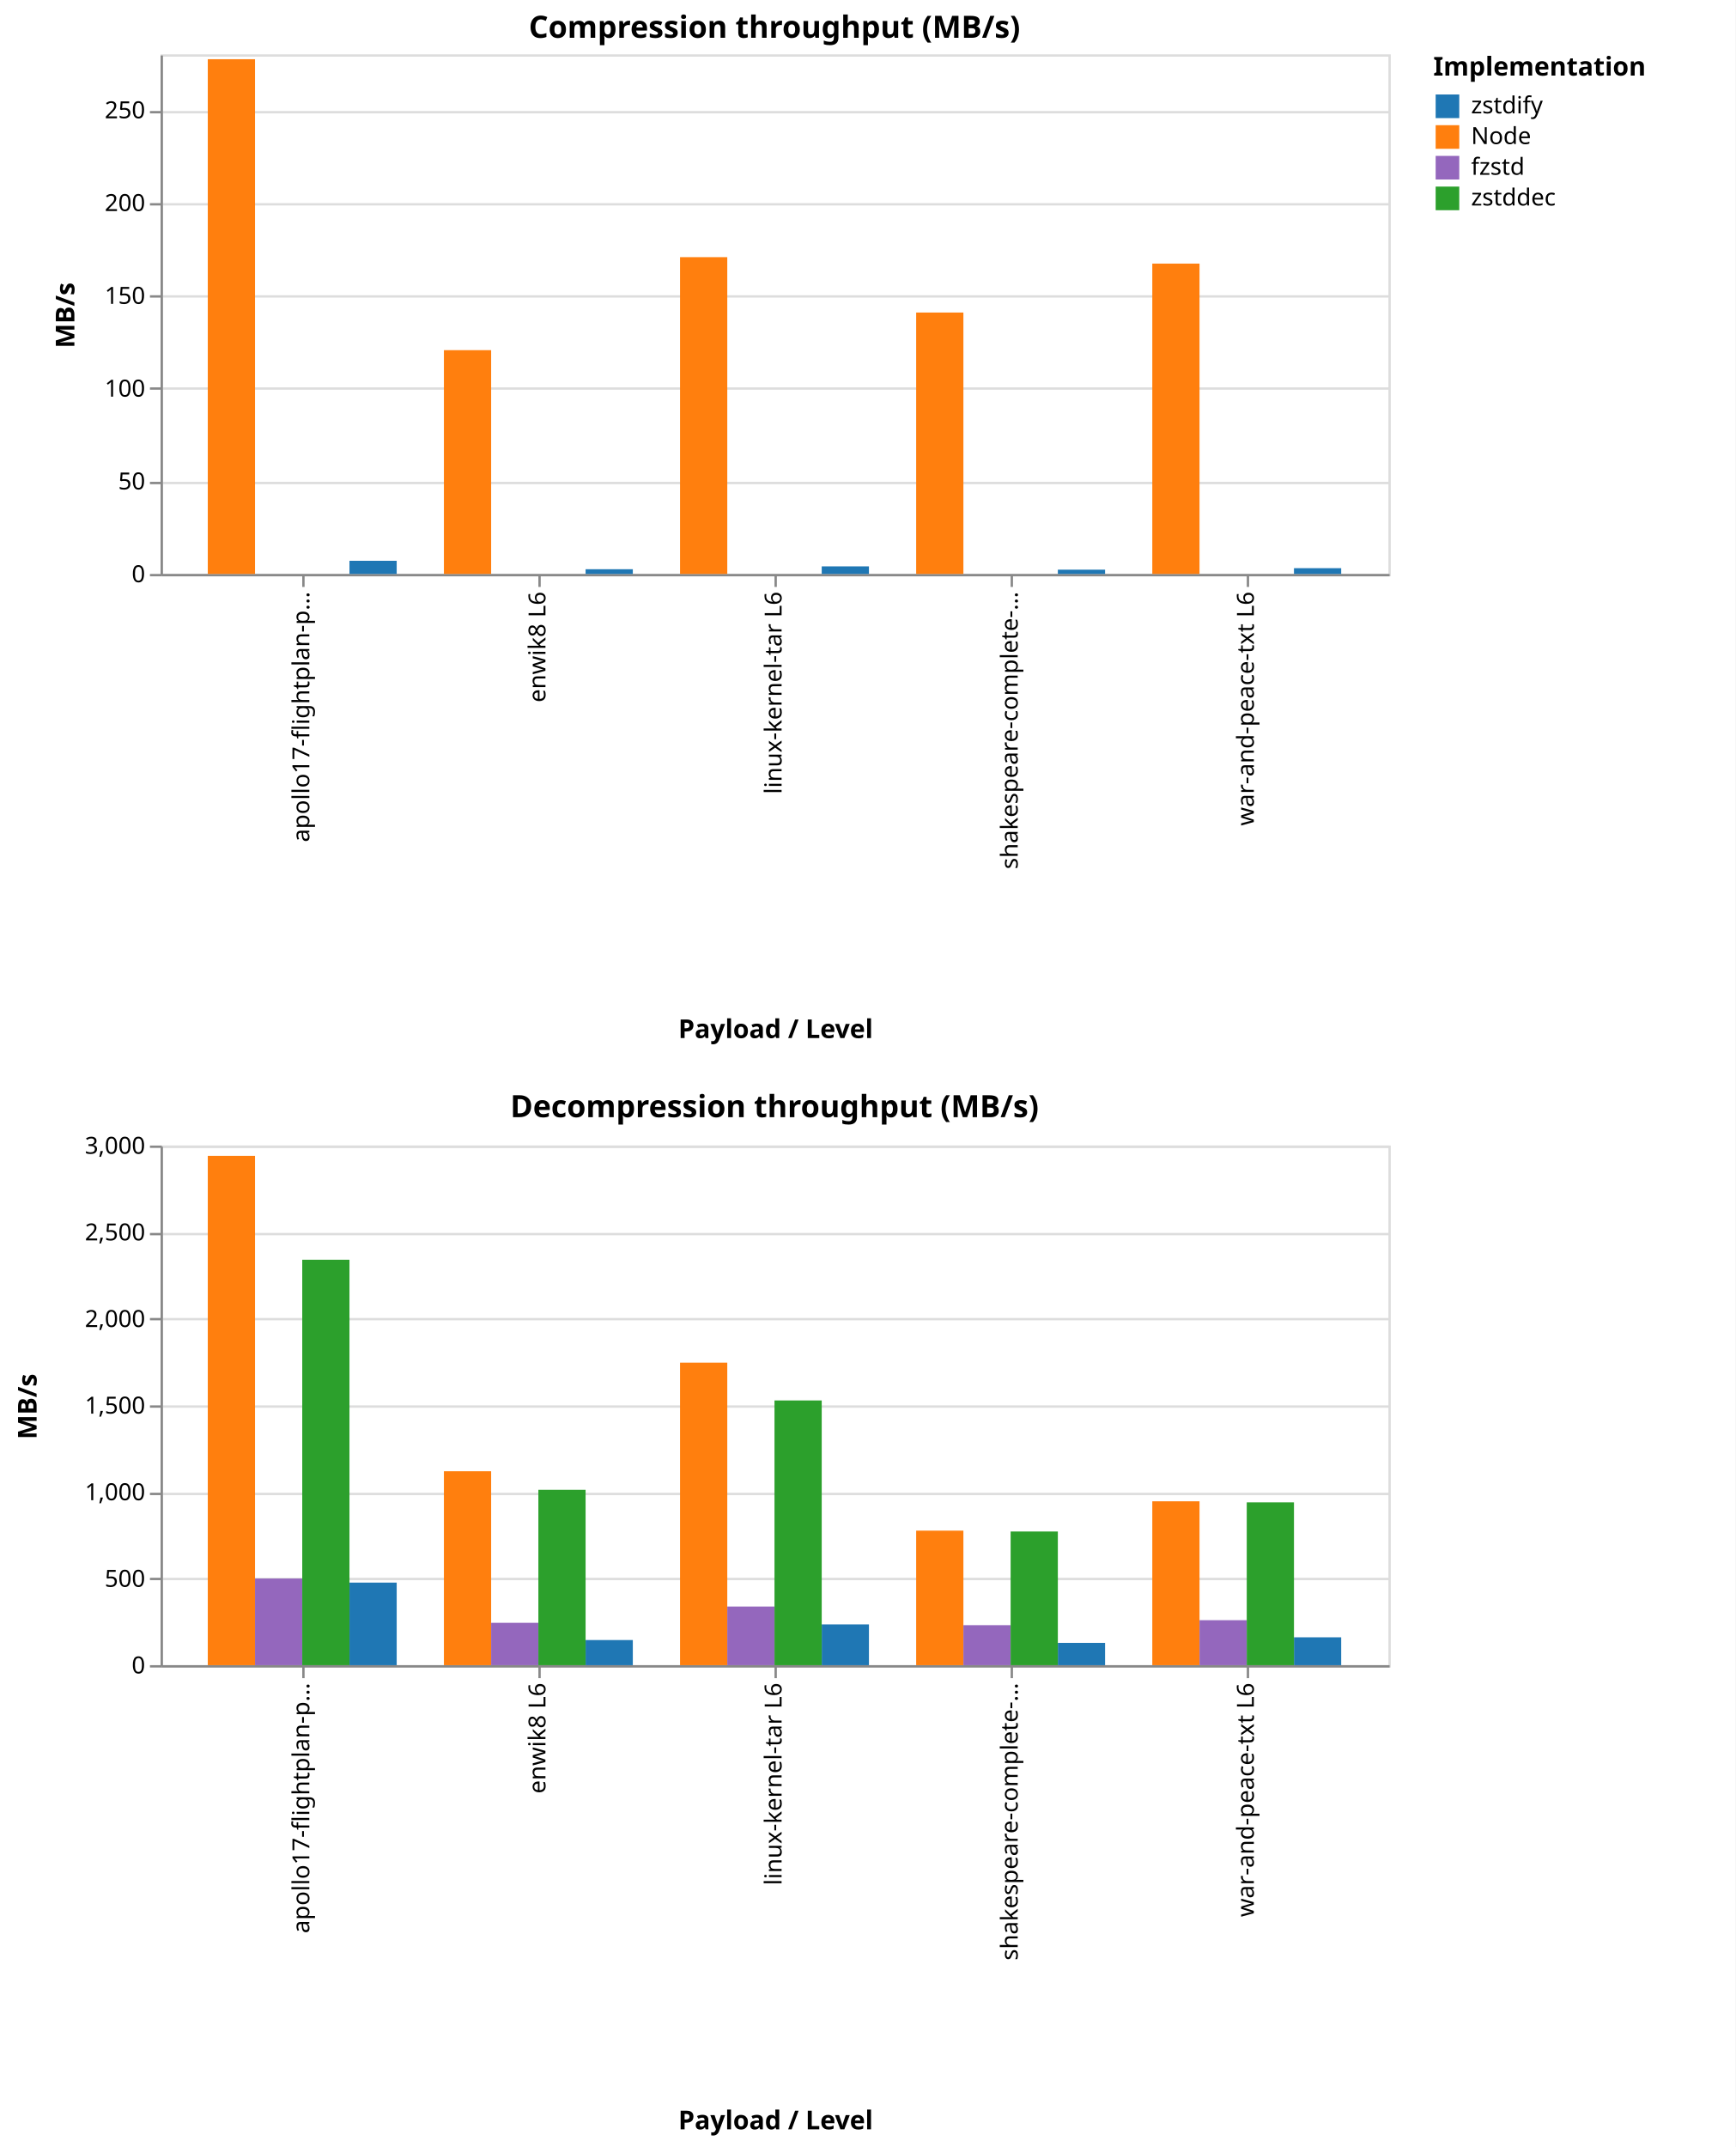
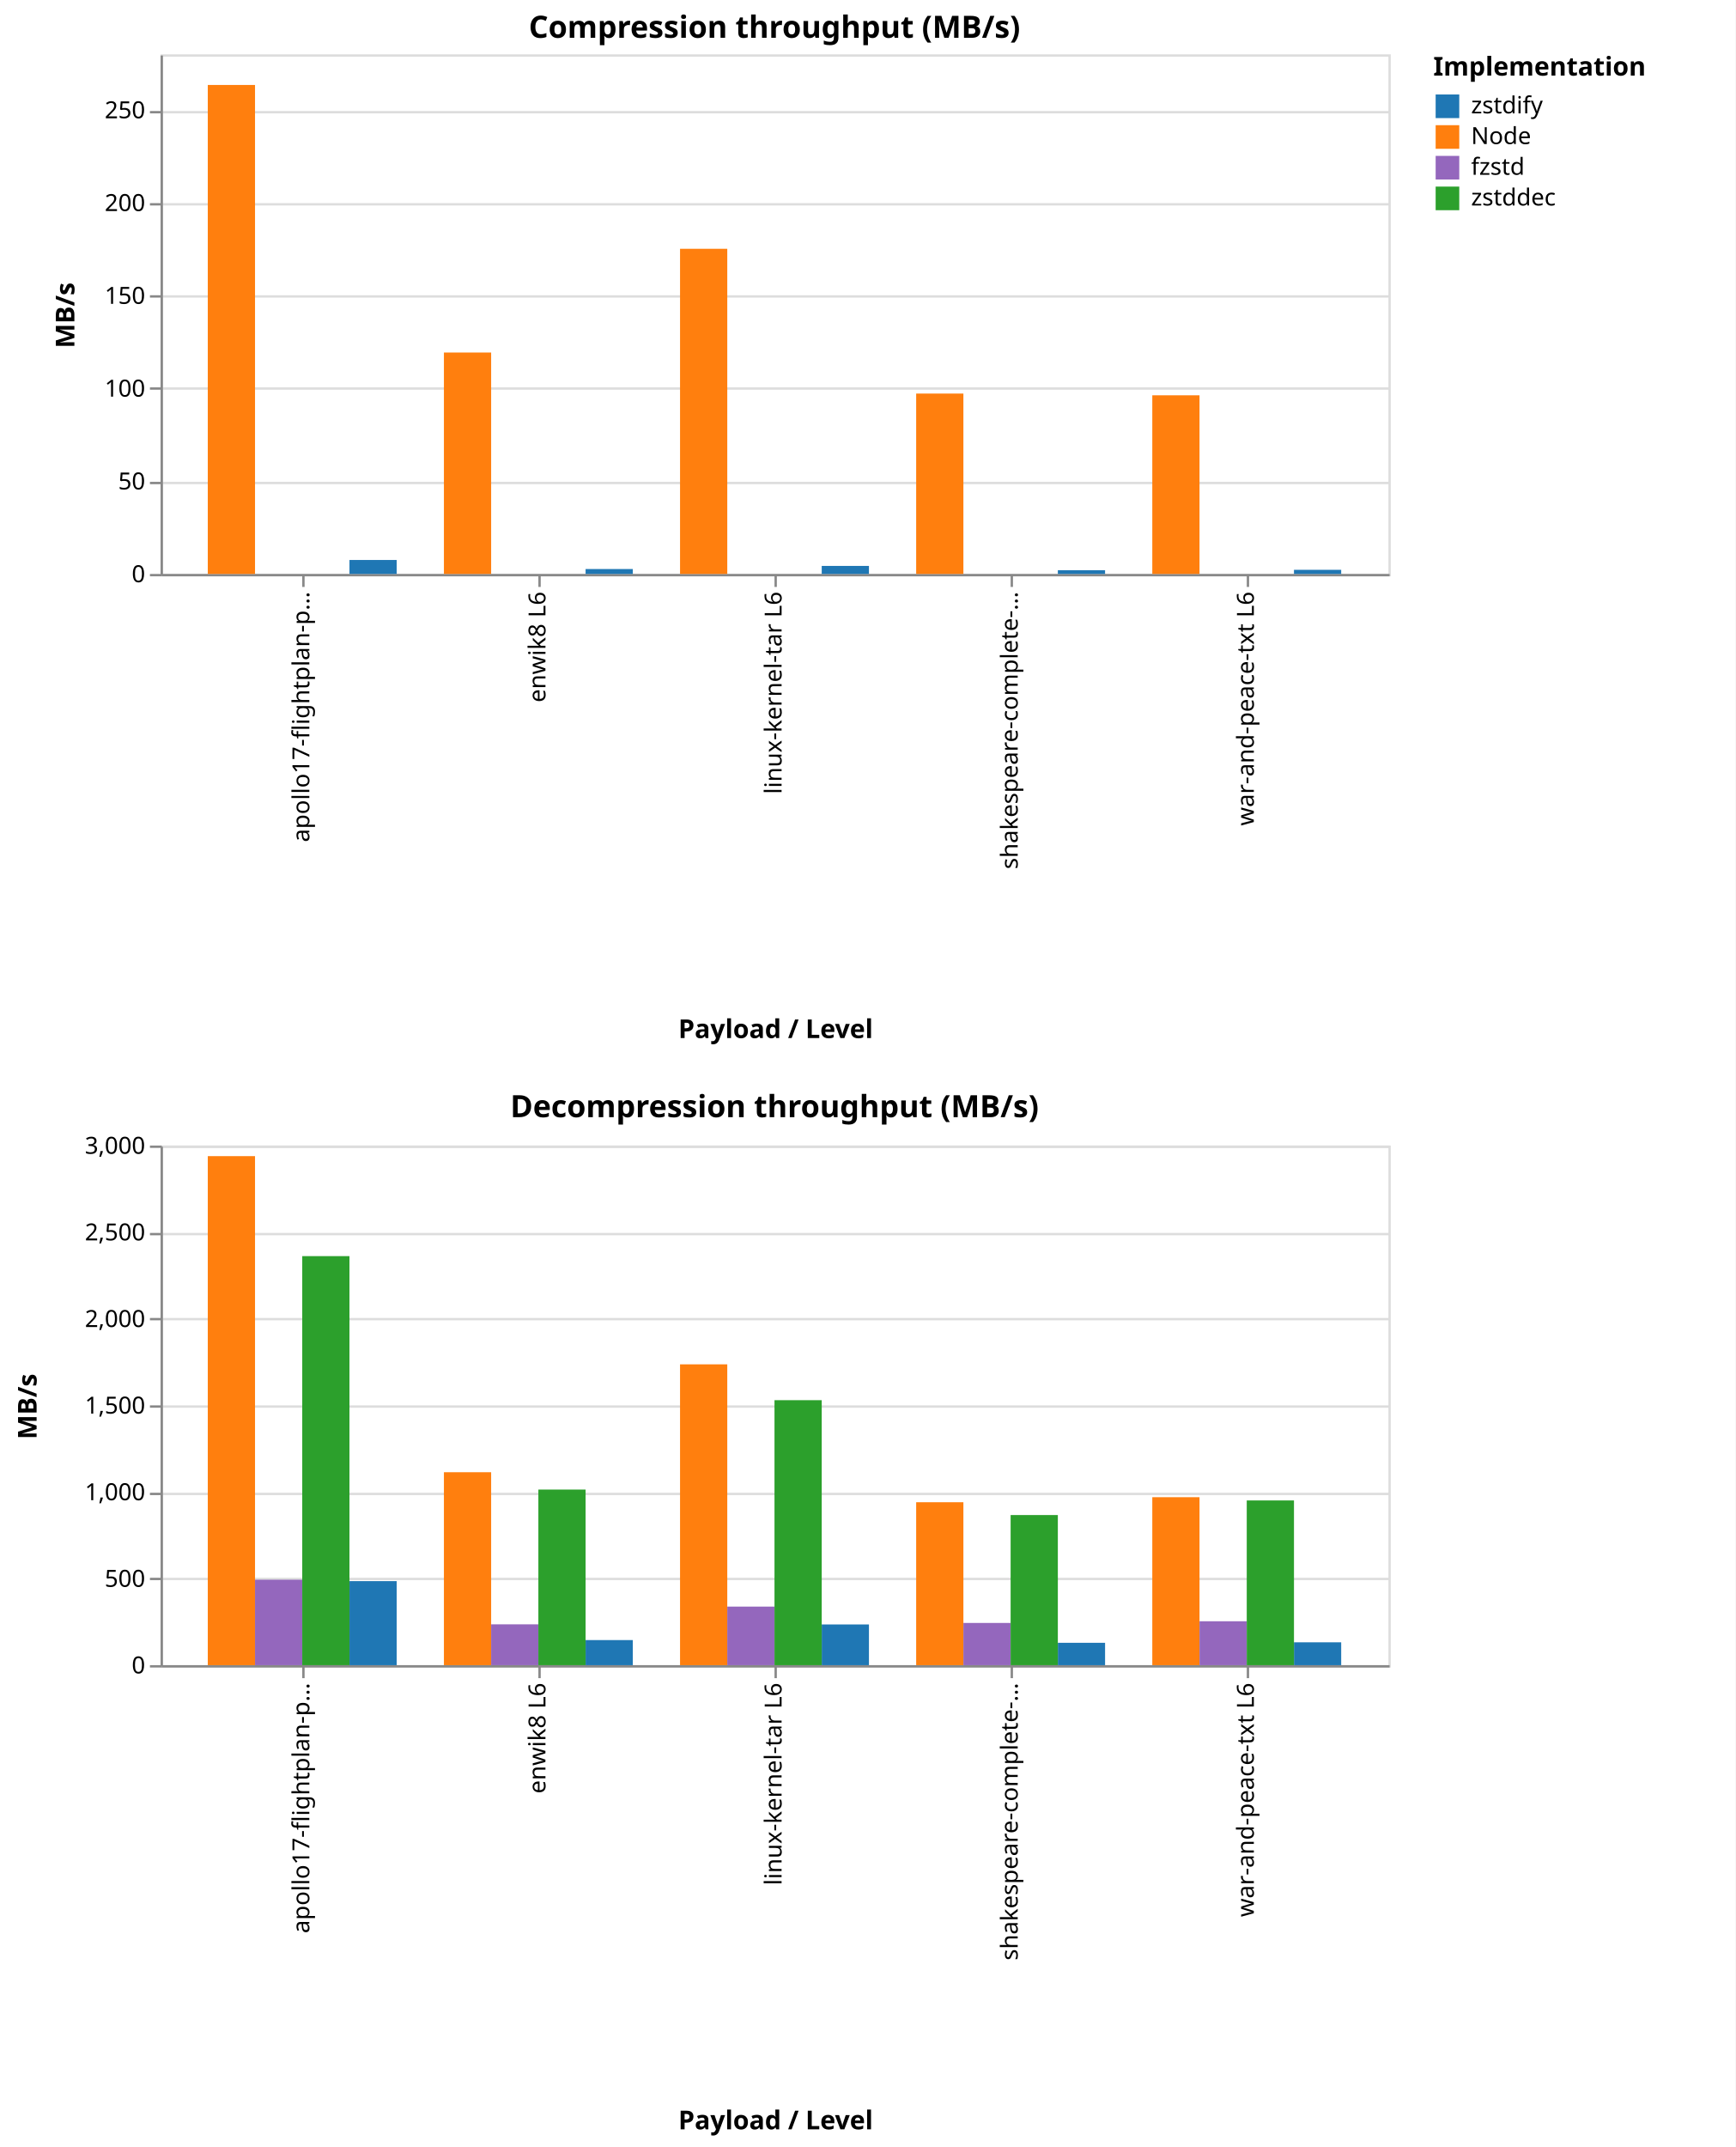
<svg xmlns="http://www.w3.org/2000/svg" version="1.1" class="marks" width="735" height="909" viewBox="0 0 735 909">
  <rect width="735" height="909" fill="white" />
  <g fill="none" stroke-miterlimit="10" transform="translate(68,23)">
    <g class="mark-group role-frame root" role="graphics-object" aria-roledescription="group mark container">
      <g transform="translate(0,0)">
        <path class="background" aria-hidden="true" d="M0,0h0v0h0Z" />
        <g>
          <g class="mark-group role-scope concat_0_group" role="graphics-object" aria-roledescription="group mark container">
            <g transform="translate(0,0)">
              <path class="background" aria-hidden="true" d="M0.5,0.5h520v220h-520Z" stroke="#ddd" />
              <g>
                <g class="mark-group role-axis" aria-hidden="true">
                  <g transform="translate(0.5,0.5)">
                    <path class="background" aria-hidden="true" d="M0,0h0v0h0Z" pointer-events="none" />
                    <g>
                      <g class="mark-rule role-axis-grid" pointer-events="none">
                        <line transform="translate(0,220)" x2="520" y2="0" stroke="#ddd" stroke-width="1" opacity="1" />
                        <line transform="translate(0,181)" x2="520" y2="0" stroke="#ddd" stroke-width="1" opacity="1" />
                        <line transform="translate(0,141)" x2="520" y2="0" stroke="#ddd" stroke-width="1" opacity="1" />
                        <line transform="translate(0,102)" x2="520" y2="0" stroke="#ddd" stroke-width="1" opacity="1" />
                        <line transform="translate(0,63)" x2="520" y2="0" stroke="#ddd" stroke-width="1" opacity="1" />
                        <line transform="translate(0,24)" x2="520" y2="0" stroke="#ddd" stroke-width="1" opacity="1" />
                      </g>
                    </g>
                    <path class="foreground" aria-hidden="true" d="" pointer-events="none" display="none" />
                  </g>
                </g>
                <g class="mark-group role-axis" role="graphics-symbol" aria-roledescription="axis" aria-label="X-axis titled 'Payload / Level' for a discrete scale with 5 values: apollo17-flightplan-pdf L6, enwik8 L6, linux-kernel-tar L6, shakespeare-complete-txt L6, war-and-peace-txt L6">
                  <g transform="translate(0.5,220.5)">
                    <path class="background" aria-hidden="true" d="M0,0h0v0h0Z" pointer-events="none" />
                    <g>
                      <g class="mark-rule role-axis-tick" pointer-events="none">
                        <line transform="translate(60,0)" x2="0" y2="5" stroke="#888" stroke-width="1" opacity="1" />
                        <line transform="translate(160,0)" x2="0" y2="5" stroke="#888" stroke-width="1" opacity="1" />
                        <line transform="translate(260,0)" x2="0" y2="5" stroke="#888" stroke-width="1" opacity="1" />
                        <line transform="translate(360,0)" x2="0" y2="5" stroke="#888" stroke-width="1" opacity="1" />
                        <line transform="translate(460,0)" x2="0" y2="5" stroke="#888" stroke-width="1" opacity="1" />
                      </g>
                      <g class="mark-text role-axis-label" pointer-events="none">
                        <text text-anchor="end" transform="translate(59.5,7) rotate(270) translate(0,3)" font-family="sans-serif" font-size="10px" fill="#000" opacity="1">apollo17-flightplan-p…</text>
                        <text text-anchor="end" transform="translate(159.5,7) rotate(270) translate(0,3)" font-family="sans-serif" font-size="10px" fill="#000" opacity="1">enwik8 L6</text>
                        <text text-anchor="end" transform="translate(259.5,7) rotate(270) translate(0,3)" font-family="sans-serif" font-size="10px" fill="#000" opacity="1">linux-kernel-tar L6</text>
                        <text text-anchor="end" transform="translate(359.5,7) rotate(270) translate(0,3)" font-family="sans-serif" font-size="10px" fill="#000" opacity="1">shakespeare-complete-…</text>
                        <text text-anchor="end" transform="translate(459.5,7) rotate(270) translate(0,3)" font-family="sans-serif" font-size="10px" fill="#000" opacity="1">war-and-peace-txt L6</text>
                      </g>
                      <g class="mark-rule role-axis-domain" pointer-events="none">
                        <line transform="translate(0,0)" x2="520" y2="0" stroke="#888" stroke-width="1" opacity="1" />
                      </g>
                      <g class="mark-text role-axis-title" pointer-events="none">
                        <text text-anchor="middle" transform="translate(260,196)" font-family="sans-serif" font-size="11px" font-weight="bold" fill="#000" opacity="1">Payload / Level</text>
                      </g>
                    </g>
                    <path class="foreground" aria-hidden="true" d="" pointer-events="none" display="none" />
                  </g>
                </g>
                <g class="mark-group role-axis" role="graphics-symbol" aria-roledescription="axis" aria-label="Y-axis titled 'MB/s' for a linear scale with values from 0 to 280">
                  <g transform="translate(0.5,0.5)">
                    <path class="background" aria-hidden="true" d="M0,0h0v0h0Z" pointer-events="none" />
                    <g>
                      <g class="mark-rule role-axis-tick" pointer-events="none">
                        <line transform="translate(0,220)" x2="-5" y2="0" stroke="#888" stroke-width="1" opacity="1" />
                        <line transform="translate(0,181)" x2="-5" y2="0" stroke="#888" stroke-width="1" opacity="1" />
                        <line transform="translate(0,141)" x2="-5" y2="0" stroke="#888" stroke-width="1" opacity="1" />
                        <line transform="translate(0,102)" x2="-5" y2="0" stroke="#888" stroke-width="1" opacity="1" />
                        <line transform="translate(0,63)" x2="-5" y2="0" stroke="#888" stroke-width="1" opacity="1" />
                        <line transform="translate(0,24)" x2="-5" y2="0" stroke="#888" stroke-width="1" opacity="1" />
                      </g>
                      <g class="mark-text role-axis-label" pointer-events="none">
                        <text text-anchor="end" transform="translate(-7,223)" font-family="sans-serif" font-size="10px" fill="#000" opacity="1">0</text>
                        <text text-anchor="end" transform="translate(-7,183.7143)" font-family="sans-serif" font-size="10px" fill="#000" opacity="1">50</text>
                        <text text-anchor="end" transform="translate(-7,144.4286)" font-family="sans-serif" font-size="10px" fill="#000" opacity="1">100</text>
                        <text text-anchor="end" transform="translate(-7,105.1429)" font-family="sans-serif" font-size="10px" fill="#000" opacity="1">150</text>
                        <text text-anchor="end" transform="translate(-7,65.85714)" font-family="sans-serif" font-size="10px" fill="#000" opacity="1">200</text>
                        <text text-anchor="end" transform="translate(-7,26.57143)" font-family="sans-serif" font-size="10px" fill="#000" opacity="1">250</text>
                      </g>
                      <g class="mark-rule role-axis-domain" pointer-events="none">
                        <line transform="translate(0,220)" x2="0" y2="-220" stroke="#888" stroke-width="1" opacity="1" />
                      </g>
                      <g class="mark-text role-axis-title" pointer-events="none">
                        <text text-anchor="middle" transform="translate(-35,110) rotate(-90) translate(0,-2)" font-family="sans-serif" font-size="11px" font-weight="bold" fill="#000" opacity="1">MB/s</text>
                      </g>
                    </g>
                    <path class="foreground" aria-hidden="true" d="" pointer-events="none" display="none" />
                  </g>
                </g>
                <g class="mark-rect role-mark concat_0_marks" role="graphics-object" aria-roledescription="rect mark container">
-                   <path aria-label="Payload / Level: war-and-peace-txt L6; MB/s: 3.11288875215; impl: zstdify" role="graphics-symbol" aria-roledescription="bar" d="M480,217.554h20v2.446h-20Z" fill="#1f77b4" />
-                   <path aria-label="Payload / Level: war-and-peace-txt L6; MB/s: 167.23415978; impl: Node" role="graphics-symbol" aria-roledescription="bar" d="M420,88.602h20v131.398h-20Z" fill="#ff7f0e" />
-                   <path aria-label="Payload / Level: shakespeare-complete-txt L6; MB/s: 2.30198391683; impl: zstdify" role="graphics-symbol" aria-roledescription="bar" d="M380,218.191h20v1.809h-20Z" fill="#1f77b4" />
-                   <path aria-label="Payload / Level: shakespeare-complete-txt L6; MB/s: 140.862587856; impl: Node" role="graphics-symbol" aria-roledescription="bar" d="M320,109.322h20v110.678h-20Z" fill="#ff7f0e" />
-                   <path aria-label="Payload / Level: enwik8 L6; MB/s: 2.54495379636; impl: zstdify" role="graphics-symbol" aria-roledescription="bar" d="M180,218h20v2h-20Z" fill="#1f77b4" />
-                   <path aria-label="Payload / Level: enwik8 L6; MB/s: 120.585465841; impl: Node" role="graphics-symbol" aria-roledescription="bar" d="M120,125.254h20v94.746h-20Z" fill="#ff7f0e" />
-                   <path aria-label="Payload / Level: linux-kernel-tar L6; MB/s: 4.08559185898; impl: zstdify" role="graphics-symbol" aria-roledescription="bar" d="M280,216.79h20v3.21h-20Z" fill="#1f77b4" />
-                   <path aria-label="Payload / Level: linux-kernel-tar L6; MB/s: 170.701395955; impl: Node" role="graphics-symbol" aria-roledescription="bar" d="M220,85.877h20v134.123h-20Z" fill="#ff7f0e" />
-                   <path aria-label="Payload / Level: apollo17-flightplan-pdf L6; MB/s: 7.0890172244; impl: zstdify" role="graphics-symbol" aria-roledescription="bar" d="M80,214.43h20v5.57h-20Z" fill="#1f77b4" />
-                   <path aria-label="Payload / Level: apollo17-flightplan-pdf L6; MB/s: 277.368466153; impl: Node" role="graphics-symbol" aria-roledescription="bar" d="M20,2.068h20v217.932h-20Z" fill="#ff7f0e" />
+                   <path aria-label="Payload / Level: war-and-peace-txt L6; MB/s: 2.22910375143; impl: zstdify" role="graphics-symbol" aria-roledescription="bar" d="M480,218.249h20v1.751h-20Z" fill="#1f77b4" />
+                   <path aria-label="Payload / Level: war-and-peace-txt L6; MB/s: 96.2626289021; impl: Node" role="graphics-symbol" aria-roledescription="bar" d="M420,144.365h20v75.635h-20Z" fill="#ff7f0e" />
+                   <path aria-label="Payload / Level: shakespeare-complete-txt L6; MB/s: 2.0088656368; impl: zstdify" role="graphics-symbol" aria-roledescription="bar" d="M380,218.422h20v1.578h-20Z" fill="#1f77b4" />
+                   <path aria-label="Payload / Level: shakespeare-complete-txt L6; MB/s: 97.1994687763; impl: Node" role="graphics-symbol" aria-roledescription="bar" d="M320,143.629h20v76.371h-20Z" fill="#ff7f0e" />
+                   <path aria-label="Payload / Level: enwik8 L6; MB/s: 2.64922582555; impl: zstdify" role="graphics-symbol" aria-roledescription="bar" d="M180,217.918h20v2.082h-20Z" fill="#1f77b4" />
+                   <path aria-label="Payload / Level: enwik8 L6; MB/s: 119.314550325; impl: Node" role="graphics-symbol" aria-roledescription="bar" d="M120,126.253h20v93.747h-20Z" fill="#ff7f0e" />
+                   <path aria-label="Payload / Level: linux-kernel-tar L6; MB/s: 4.32921272798; impl: zstdify" role="graphics-symbol" aria-roledescription="bar" d="M280,216.598h20v3.402h-20Z" fill="#1f77b4" />
+                   <path aria-label="Payload / Level: linux-kernel-tar L6; MB/s: 175.211031697; impl: Node" role="graphics-symbol" aria-roledescription="bar" d="M220,82.334h20v137.666h-20Z" fill="#ff7f0e" />
+                   <path aria-label="Payload / Level: apollo17-flightplan-pdf L6; MB/s: 7.53005675614; impl: zstdify" role="graphics-symbol" aria-roledescription="bar" d="M80,214.084h20v5.916h-20Z" fill="#1f77b4" />
+                   <path aria-label="Payload / Level: apollo17-flightplan-pdf L6; MB/s: 263.49118159; impl: Node" role="graphics-symbol" aria-roledescription="bar" d="M20,12.971h20v207.029h-20Z" fill="#ff7f0e" />
                </g>
                <g class="mark-group role-title">
                  <g transform="translate(260,-17)">
                    <path class="background" aria-hidden="true" d="M0,0h0v0h0Z" pointer-events="none" />
                    <g>
                      <g class="mark-text role-title-text" role="graphics-symbol" aria-roledescription="title" aria-label="Title text 'Compression throughput (MB/s)'" pointer-events="none">
                        <text text-anchor="middle" transform="translate(0,10)" font-family="sans-serif" font-size="13px" font-weight="bold" fill="#000" opacity="1">Compression throughput (MB/s)</text>
                      </g>
                    </g>
                    <path class="foreground" aria-hidden="true" d="" pointer-events="none" display="none" />
                  </g>
                </g>
              </g>
              <path class="foreground" aria-hidden="true" d="" display="none" />
            </g>
          </g>
          <g class="mark-group role-scope concat_1_group" role="graphics-object" aria-roledescription="group mark container">
            <g transform="translate(0,462)">
              <path class="background" aria-hidden="true" d="M0.5,0.5h520v220h-520Z" stroke="#ddd" />
              <g>
                <g class="mark-group role-axis" aria-hidden="true">
                  <g transform="translate(0.5,0.5)">
                    <path class="background" aria-hidden="true" d="M0,0h0v0h0Z" pointer-events="none" />
                    <g>
                      <g class="mark-rule role-axis-grid" pointer-events="none">
                        <line transform="translate(0,220)" x2="520" y2="0" stroke="#ddd" stroke-width="1" opacity="1" />
                        <line transform="translate(0,183)" x2="520" y2="0" stroke="#ddd" stroke-width="1" opacity="1" />
                        <line transform="translate(0,147)" x2="520" y2="0" stroke="#ddd" stroke-width="1" opacity="1" />
                        <line transform="translate(0,110)" x2="520" y2="0" stroke="#ddd" stroke-width="1" opacity="1" />
                        <line transform="translate(0,73)" x2="520" y2="0" stroke="#ddd" stroke-width="1" opacity="1" />
                        <line transform="translate(0,37)" x2="520" y2="0" stroke="#ddd" stroke-width="1" opacity="1" />
                        <line transform="translate(0,0)" x2="520" y2="0" stroke="#ddd" stroke-width="1" opacity="1" />
                      </g>
                    </g>
                    <path class="foreground" aria-hidden="true" d="" pointer-events="none" display="none" />
                  </g>
                </g>
                <g class="mark-group role-axis" role="graphics-symbol" aria-roledescription="axis" aria-label="X-axis titled 'Payload / Level' for a discrete scale with 5 values: apollo17-flightplan-pdf L6, enwik8 L6, linux-kernel-tar L6, shakespeare-complete-txt L6, war-and-peace-txt L6">
                  <g transform="translate(0.5,220.5)">
                    <path class="background" aria-hidden="true" d="M0,0h0v0h0Z" pointer-events="none" />
                    <g>
                      <g class="mark-rule role-axis-tick" pointer-events="none">
                        <line transform="translate(60,0)" x2="0" y2="5" stroke="#888" stroke-width="1" opacity="1" />
                        <line transform="translate(160,0)" x2="0" y2="5" stroke="#888" stroke-width="1" opacity="1" />
                        <line transform="translate(260,0)" x2="0" y2="5" stroke="#888" stroke-width="1" opacity="1" />
                        <line transform="translate(360,0)" x2="0" y2="5" stroke="#888" stroke-width="1" opacity="1" />
                        <line transform="translate(460,0)" x2="0" y2="5" stroke="#888" stroke-width="1" opacity="1" />
                      </g>
                      <g class="mark-text role-axis-label" pointer-events="none">
                        <text text-anchor="end" transform="translate(59.5,7) rotate(270) translate(0,3)" font-family="sans-serif" font-size="10px" fill="#000" opacity="1">apollo17-flightplan-p…</text>
                        <text text-anchor="end" transform="translate(159.5,7) rotate(270) translate(0,3)" font-family="sans-serif" font-size="10px" fill="#000" opacity="1">enwik8 L6</text>
                        <text text-anchor="end" transform="translate(259.5,7) rotate(270) translate(0,3)" font-family="sans-serif" font-size="10px" fill="#000" opacity="1">linux-kernel-tar L6</text>
                        <text text-anchor="end" transform="translate(359.5,7) rotate(270) translate(0,3)" font-family="sans-serif" font-size="10px" fill="#000" opacity="1">shakespeare-complete-…</text>
                        <text text-anchor="end" transform="translate(459.5,7) rotate(270) translate(0,3)" font-family="sans-serif" font-size="10px" fill="#000" opacity="1">war-and-peace-txt L6</text>
                      </g>
                      <g class="mark-rule role-axis-domain" pointer-events="none">
                        <line transform="translate(0,0)" x2="520" y2="0" stroke="#888" stroke-width="1" opacity="1" />
                      </g>
                      <g class="mark-text role-axis-title" pointer-events="none">
                        <text text-anchor="middle" transform="translate(260,196)" font-family="sans-serif" font-size="11px" font-weight="bold" fill="#000" opacity="1">Payload / Level</text>
                      </g>
                    </g>
                    <path class="foreground" aria-hidden="true" d="" pointer-events="none" display="none" />
                  </g>
                </g>
                <g class="mark-group role-axis" role="graphics-symbol" aria-roledescription="axis" aria-label="Y-axis titled 'MB/s' for a linear scale with values from 0 to 3,000">
                  <g transform="translate(0.5,0.5)">
                    <path class="background" aria-hidden="true" d="M0,0h0v0h0Z" pointer-events="none" />
                    <g>
                      <g class="mark-rule role-axis-tick" pointer-events="none">
                        <line transform="translate(0,220)" x2="-5" y2="0" stroke="#888" stroke-width="1" opacity="1" />
                        <line transform="translate(0,183)" x2="-5" y2="0" stroke="#888" stroke-width="1" opacity="1" />
                        <line transform="translate(0,147)" x2="-5" y2="0" stroke="#888" stroke-width="1" opacity="1" />
                        <line transform="translate(0,110)" x2="-5" y2="0" stroke="#888" stroke-width="1" opacity="1" />
                        <line transform="translate(0,73)" x2="-5" y2="0" stroke="#888" stroke-width="1" opacity="1" />
                        <line transform="translate(0,37)" x2="-5" y2="0" stroke="#888" stroke-width="1" opacity="1" />
                        <line transform="translate(0,0)" x2="-5" y2="0" stroke="#888" stroke-width="1" opacity="1" />
                      </g>
                      <g class="mark-text role-axis-label" pointer-events="none">
                        <text text-anchor="end" transform="translate(-7,223)" font-family="sans-serif" font-size="10px" fill="#000" opacity="1">0</text>
                        <text text-anchor="end" transform="translate(-7,186.3333)" font-family="sans-serif" font-size="10px" fill="#000" opacity="1">500</text>
                        <text text-anchor="end" transform="translate(-7,149.6667)" font-family="sans-serif" font-size="10px" fill="#000" opacity="1">1,000</text>
                        <text text-anchor="end" transform="translate(-7,113)" font-family="sans-serif" font-size="10px" fill="#000" opacity="1">1,500</text>
                        <text text-anchor="end" transform="translate(-7,76.33333)" font-family="sans-serif" font-size="10px" fill="#000" opacity="1">2,000</text>
                        <text text-anchor="end" transform="translate(-7,39.66667)" font-family="sans-serif" font-size="10px" fill="#000" opacity="1">2,500</text>
                        <text text-anchor="end" transform="translate(-7,3)" font-family="sans-serif" font-size="10px" fill="#000" opacity="1">3,000</text>
                      </g>
                      <g class="mark-rule role-axis-domain" pointer-events="none">
                        <line transform="translate(0,220)" x2="0" y2="-220" stroke="#888" stroke-width="1" opacity="1" />
                      </g>
                      <g class="mark-text role-axis-title" pointer-events="none">
                        <text text-anchor="middle" transform="translate(-51,110) rotate(-90) translate(0,-2)" font-family="sans-serif" font-size="11px" font-weight="bold" fill="#000" opacity="1">MB/s</text>
                      </g>
                    </g>
                    <path class="foreground" aria-hidden="true" d="" pointer-events="none" display="none" />
                  </g>
                </g>
                <g class="mark-rect role-mark concat_1_marks" role="graphics-object" aria-roledescription="rect mark container">
-                   <path aria-label="Payload / Level: war-and-peace-txt L6; MB/s: 160.810596026; impl: zstdify" role="graphics-symbol" aria-roledescription="bar" d="M480,208.207h20v11.793h-20Z" fill="#1f77b4" />
-                   <path aria-label="Payload / Level: war-and-peace-txt L6; MB/s: 946.047874332; impl: Node" role="graphics-symbol" aria-roledescription="bar" d="M420,150.623h20v69.377h-20Z" fill="#ff7f0e" />
-                   <path aria-label="Payload / Level: war-and-peace-txt L6; MB/s: 259.704812834; impl: fzstd" role="graphics-symbol" aria-roledescription="bar" d="M440,200.955h20v19.045h-20Z" fill="#9467bd" />
-                   <path aria-label="Payload / Level: war-and-peace-txt L6; MB/s: 939.954168219; impl: zstddec" role="graphics-symbol" aria-roledescription="bar" d="M460,151.07h20v68.93h-20Z" fill="#2ca02c" />
-                   <path aria-label="Payload / Level: shakespeare-complete-txt L6; MB/s: 128.659655726; impl: zstdify" role="graphics-symbol" aria-roledescription="bar" d="M380,210.565h20v9.435h-20Z" fill="#1f77b4" />
-                   <path aria-label="Payload / Level: shakespeare-complete-txt L6; MB/s: 776.62922498; impl: Node" role="graphics-symbol" aria-roledescription="bar" d="M320,163.047h20v56.953h-20Z" fill="#ff7f0e" />
-                   <path aria-label="Payload / Level: shakespeare-complete-txt L6; MB/s: 230.893282317; impl: fzstd" role="graphics-symbol" aria-roledescription="bar" d="M340,203.068h20v16.932h-20Z" fill="#9467bd" />
-                   <path aria-label="Payload / Level: shakespeare-complete-txt L6; MB/s: 771.692980437; impl: zstddec" role="graphics-symbol" aria-roledescription="bar" d="M360,163.409h20v56.591h-20Z" fill="#2ca02c" />
-                   <path aria-label="Payload / Level: enwik8 L6; MB/s: 144.995320662; impl: zstdify" role="graphics-symbol" aria-roledescription="bar" d="M180,209.367h20v10.633h-20Z" fill="#1f77b4" />
-                   <path aria-label="Payload / Level: enwik8 L6; MB/s: 1119.57616143; impl: Node" role="graphics-symbol" aria-roledescription="bar" d="M120,137.898h20v82.102h-20Z" fill="#ff7f0e" />
-                   <path aria-label="Payload / Level: enwik8 L6; MB/s: 244.508802612; impl: fzstd" role="graphics-symbol" aria-roledescription="bar" d="M140,202.069h20v17.931h-20Z" fill="#9467bd" />
-                   <path aria-label="Payload / Level: enwik8 L6; MB/s: 1012.42435127; impl: zstddec" role="graphics-symbol" aria-roledescription="bar" d="M160,145.756h20v74.244h-20Z" fill="#2ca02c" />
-                   <path aria-label="Payload / Level: linux-kernel-tar L6; MB/s: 235.370594837; impl: zstdify" role="graphics-symbol" aria-roledescription="bar" d="M280,202.739h20v17.261h-20Z" fill="#1f77b4" />
-                   <path aria-label="Payload / Level: linux-kernel-tar L6; MB/s: 1746.59472029; impl: Node" role="graphics-symbol" aria-roledescription="bar" d="M220,91.916h20v128.084h-20Z" fill="#ff7f0e" />
-                   <path aria-label="Payload / Level: linux-kernel-tar L6; MB/s: 338.539282239; impl: fzstd" role="graphics-symbol" aria-roledescription="bar" d="M240,195.174h20v24.826h-20Z" fill="#9467bd" />
-                   <path aria-label="Payload / Level: linux-kernel-tar L6; MB/s: 1528.30363305; impl: zstddec" role="graphics-symbol" aria-roledescription="bar" d="M260,107.924h20v112.076h-20Z" fill="#2ca02c" />
-                   <path aria-label="Payload / Level: apollo17-flightplan-pdf L6; MB/s: 476.653876811; impl: zstdify" role="graphics-symbol" aria-roledescription="bar" d="M80,185.045h20v34.955h-20Z" fill="#1f77b4" />
-                   <path aria-label="Payload / Level: apollo17-flightplan-pdf L6; MB/s: 2940.42536969; impl: Node" role="graphics-symbol" aria-roledescription="bar" d="M20,4.369h20v215.631h-20Z" fill="#ff7f0e" />
-                   <path aria-label="Payload / Level: apollo17-flightplan-pdf L6; MB/s: 500.129659645; impl: fzstd" role="graphics-symbol" aria-roledescription="bar" d="M40,183.324h20v36.676h-20Z" fill="#9467bd" />
-                   <path aria-label="Payload / Level: apollo17-flightplan-pdf L6; MB/s: 2340.68268016; impl: zstddec" role="graphics-symbol" aria-roledescription="bar" d="M60,48.35h20v171.65h-20Z" fill="#2ca02c" />
+                   <path aria-label="Payload / Level: war-and-peace-txt L6; MB/s: 131.940885539; impl: zstdify" role="graphics-symbol" aria-roledescription="bar" d="M480,210.324h20v9.676h-20Z" fill="#1f77b4" />
+                   <path aria-label="Payload / Level: war-and-peace-txt L6; MB/s: 969.759982635; impl: Node" role="graphics-symbol" aria-roledescription="bar" d="M420,148.884h20v71.116h-20Z" fill="#ff7f0e" />
+                   <path aria-label="Payload / Level: war-and-peace-txt L6; MB/s: 253.46855974; impl: fzstd" role="graphics-symbol" aria-roledescription="bar" d="M440,201.412h20v18.588h-20Z" fill="#9467bd" />
+                   <path aria-label="Payload / Level: war-and-peace-txt L6; MB/s: 950.968262392; impl: zstddec" role="graphics-symbol" aria-roledescription="bar" d="M460,150.262h20v69.738h-20Z" fill="#2ca02c" />
+                   <path aria-label="Payload / Level: shakespeare-complete-txt L6; MB/s: 129.141993196; impl: zstdify" role="graphics-symbol" aria-roledescription="bar" d="M380,210.53h20v9.47h-20Z" fill="#1f77b4" />
+                   <path aria-label="Payload / Level: shakespeare-complete-txt L6; MB/s: 940.694939998; impl: Node" role="graphics-symbol" aria-roledescription="bar" d="M320,151.016h20v68.984h-20Z" fill="#ff7f0e" />
+                   <path aria-label="Payload / Level: shakespeare-complete-txt L6; MB/s: 243.765303625; impl: fzstd" role="graphics-symbol" aria-roledescription="bar" d="M340,202.124h20v17.876h-20Z" fill="#9467bd" />
+                   <path aria-label="Payload / Level: shakespeare-complete-txt L6; MB/s: 866.704284915; impl: zstddec" role="graphics-symbol" aria-roledescription="bar" d="M360,156.442h20v63.558h-20Z" fill="#2ca02c" />
+                   <path aria-label="Payload / Level: enwik8 L6; MB/s: 144.821357814; impl: zstdify" role="graphics-symbol" aria-roledescription="bar" d="M180,209.38h20v10.62h-20Z" fill="#1f77b4" />
+                   <path aria-label="Payload / Level: enwik8 L6; MB/s: 1113.92674005; impl: Node" role="graphics-symbol" aria-roledescription="bar" d="M120,138.312h20v81.688h-20Z" fill="#ff7f0e" />
+                   <path aria-label="Payload / Level: enwik8 L6; MB/s: 235.74874535; impl: fzstd" role="graphics-symbol" aria-roledescription="bar" d="M140,202.712h20v17.288h-20Z" fill="#9467bd" />
+                   <path aria-label="Payload / Level: enwik8 L6; MB/s: 1013.81041331; impl: zstddec" role="graphics-symbol" aria-roledescription="bar" d="M160,145.654h20v74.346h-20Z" fill="#2ca02c" />
+                   <path aria-label="Payload / Level: linux-kernel-tar L6; MB/s: 235.036452667; impl: zstdify" role="graphics-symbol" aria-roledescription="bar" d="M280,202.764h20v17.236h-20Z" fill="#1f77b4" />
+                   <path aria-label="Payload / Level: linux-kernel-tar L6; MB/s: 1736.77184262; impl: Node" role="graphics-symbol" aria-roledescription="bar" d="M220,92.637h20v127.363h-20Z" fill="#ff7f0e" />
+                   <path aria-label="Payload / Level: linux-kernel-tar L6; MB/s: 338.150350064; impl: fzstd" role="graphics-symbol" aria-roledescription="bar" d="M240,195.202h20v24.798h-20Z" fill="#9467bd" />
+                   <path aria-label="Payload / Level: linux-kernel-tar L6; MB/s: 1529.8845703; impl: zstddec" role="graphics-symbol" aria-roledescription="bar" d="M260,107.808h20v112.192h-20Z" fill="#2ca02c" />
+                   <path aria-label="Payload / Level: apollo17-flightplan-pdf L6; MB/s: 485.184486389; impl: zstdify" role="graphics-symbol" aria-roledescription="bar" d="M80,184.42h20v35.58h-20Z" fill="#1f77b4" />
+                   <path aria-label="Payload / Level: apollo17-flightplan-pdf L6; MB/s: 2938.83174547; impl: Node" role="graphics-symbol" aria-roledescription="bar" d="M20,4.486h20v215.514h-20Z" fill="#ff7f0e" />
+                   <path aria-label="Payload / Level: apollo17-flightplan-pdf L6; MB/s: 493.329070074; impl: fzstd" role="graphics-symbol" aria-roledescription="bar" d="M40,183.823h20v36.177h-20Z" fill="#9467bd" />
+                   <path aria-label="Payload / Level: apollo17-flightplan-pdf L6; MB/s: 2361.56122453; impl: zstddec" role="graphics-symbol" aria-roledescription="bar" d="M60,46.819h20v173.181h-20Z" fill="#2ca02c" />
                </g>
                <g class="mark-group role-title">
                  <g transform="translate(260,-22)">
                    <path class="background" aria-hidden="true" d="M0,0h0v0h0Z" pointer-events="none" />
                    <g>
                      <g class="mark-text role-title-text" role="graphics-symbol" aria-roledescription="title" aria-label="Title text 'Decompression throughput (MB/s)'" pointer-events="none">
                        <text text-anchor="middle" transform="translate(0,10)" font-family="sans-serif" font-size="13px" font-weight="bold" fill="#000" opacity="1">Decompression throughput (MB/s)</text>
                      </g>
                    </g>
                    <path class="foreground" aria-hidden="true" d="" pointer-events="none" display="none" />
                  </g>
                </g>
              </g>
              <path class="foreground" aria-hidden="true" d="" display="none" />
            </g>
          </g>
          <g class="mark-group role-legend" role="graphics-symbol" aria-roledescription="legend" aria-label="Symbol legend titled 'Implementation' for fill color with 4 values: zstdify, Node, fzstd, zstddec">
            <g transform="translate(539,0)">
              <path class="background" aria-hidden="true" d="M0,0h123v66h-123Z" pointer-events="none" />
              <g>
                <g class="mark-group role-legend-entry">
                  <g transform="translate(0,16)">
                    <path class="background" aria-hidden="true" d="M0,0h0v0h0Z" pointer-events="none" />
                    <g>
                      <g class="mark-group role-scope" role="graphics-object" aria-roledescription="group mark container">
                        <g transform="translate(0,0)">
                          <path class="background" aria-hidden="true" d="M0,0h72v11h-72Z" pointer-events="none" opacity="1" />
                          <g>
                            <g class="mark-symbol role-legend-symbol" pointer-events="none">
                              <path transform="translate(6,6)" d="M-5,-5h10v10h-10Z" fill="#1f77b4" stroke-width="1.5" opacity="1" />
                            </g>
                            <g class="mark-text role-legend-label" pointer-events="none">
                              <text text-anchor="start" transform="translate(16,9)" font-family="sans-serif" font-size="10px" fill="#000" opacity="1">zstdify</text>
                            </g>
                          </g>
                          <path class="foreground" aria-hidden="true" d="" pointer-events="none" display="none" />
                        </g>
                        <g transform="translate(0,13)">
                          <path class="background" aria-hidden="true" d="M0,0h72v11h-72Z" pointer-events="none" opacity="1" />
                          <g>
                            <g class="mark-symbol role-legend-symbol" pointer-events="none">
                              <path transform="translate(6,6)" d="M-5,-5h10v10h-10Z" fill="#ff7f0e" stroke-width="1.5" opacity="1" />
                            </g>
                            <g class="mark-text role-legend-label" pointer-events="none">
                              <text text-anchor="start" transform="translate(16,9)" font-family="sans-serif" font-size="10px" fill="#000" opacity="1">Node</text>
                            </g>
                          </g>
                          <path class="foreground" aria-hidden="true" d="" pointer-events="none" display="none" />
                        </g>
                        <g transform="translate(0,26)">
                          <path class="background" aria-hidden="true" d="M0,0h72v11h-72Z" pointer-events="none" opacity="1" />
                          <g>
                            <g class="mark-symbol role-legend-symbol" pointer-events="none">
                              <path transform="translate(6,6)" d="M-5,-5h10v10h-10Z" fill="#9467bd" stroke-width="1.5" opacity="1" />
                            </g>
                            <g class="mark-text role-legend-label" pointer-events="none">
                              <text text-anchor="start" transform="translate(16,9)" font-family="sans-serif" font-size="10px" fill="#000" opacity="1">fzstd</text>
                            </g>
                          </g>
                          <path class="foreground" aria-hidden="true" d="" pointer-events="none" display="none" />
                        </g>
                        <g transform="translate(0,39)">
                          <path class="background" aria-hidden="true" d="M0,0h72v11h-72Z" pointer-events="none" opacity="1" />
                          <g>
                            <g class="mark-symbol role-legend-symbol" pointer-events="none">
                              <path transform="translate(6,6)" d="M-5,-5h10v10h-10Z" fill="#2ca02c" stroke-width="1.5" opacity="1" />
                            </g>
                            <g class="mark-text role-legend-label" pointer-events="none">
                              <text text-anchor="start" transform="translate(16,9)" font-family="sans-serif" font-size="10px" fill="#000" opacity="1">zstddec</text>
                            </g>
                          </g>
                          <path class="foreground" aria-hidden="true" d="" pointer-events="none" display="none" />
                        </g>
                      </g>
                    </g>
                    <path class="foreground" aria-hidden="true" d="" pointer-events="none" display="none" />
                  </g>
                </g>
                <g class="mark-text role-legend-title" pointer-events="none">
                  <text text-anchor="start" transform="translate(0,9)" font-family="sans-serif" font-size="11px" font-weight="bold" fill="#000" opacity="1">Implementation</text>
                </g>
              </g>
              <path class="foreground" aria-hidden="true" d="" pointer-events="none" display="none" />
            </g>
          </g>
        </g>
        <path class="foreground" aria-hidden="true" d="" display="none" />
      </g>
    </g>
  </g>
</svg>
